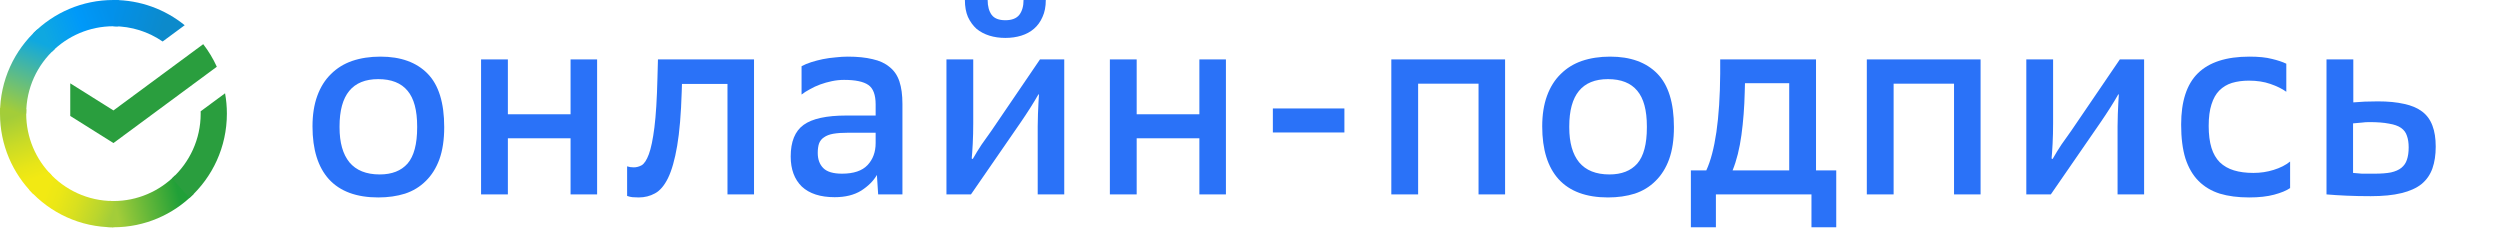
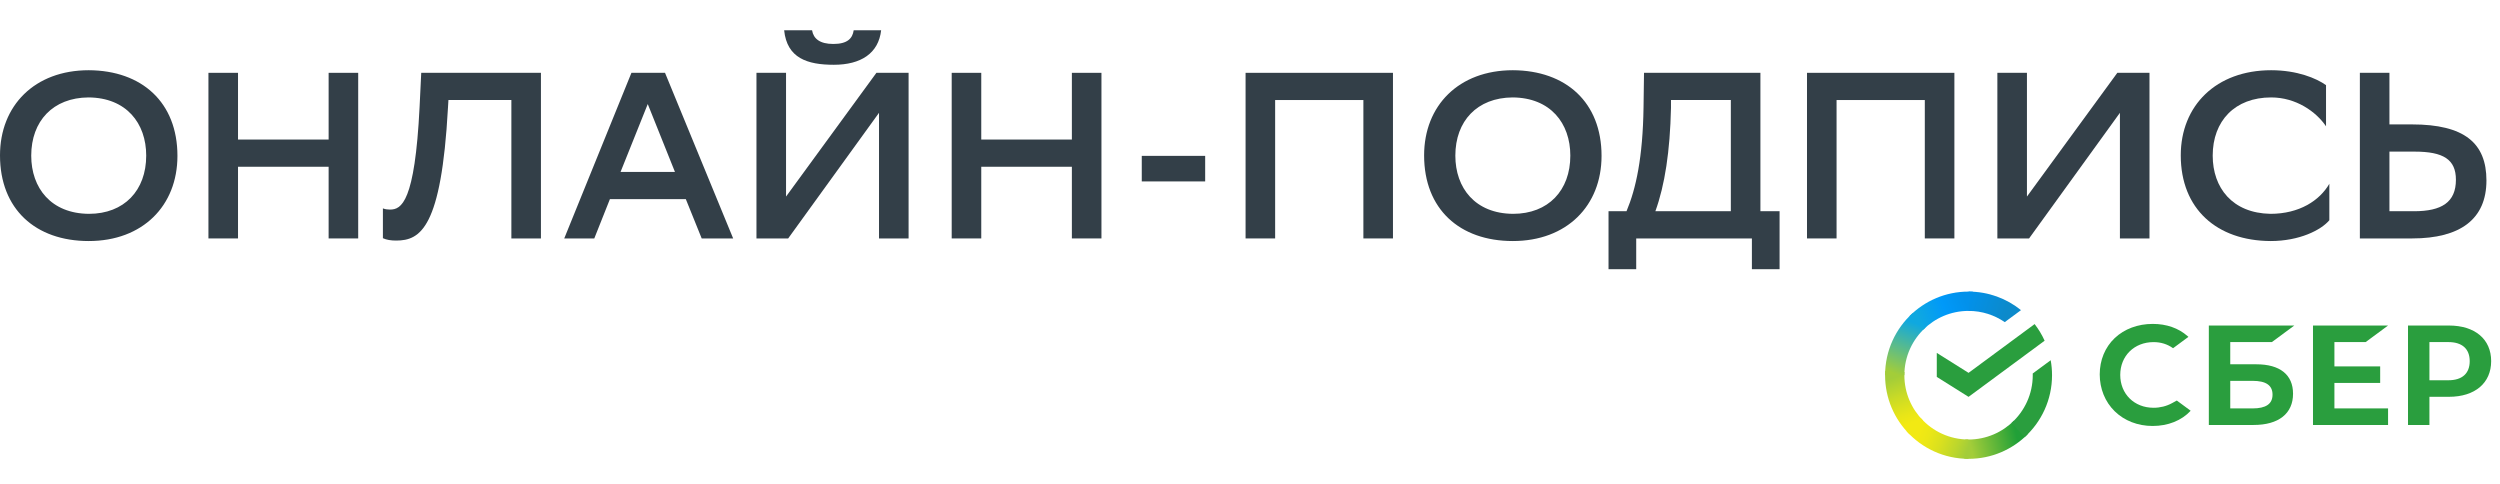
- <svg xmlns="http://www.w3.org/2000/svg" width="264" height="24" viewBox="0 0 264 24" fill="none">
-   <path d="M21.46 4.664C22.026 5.396 22.51 6.196 22.896 7.049L11.98 15.107L7.419 12.244V8.799L11.98 11.662L21.46 4.664Z" fill="#2A9E3E" />
-   <path d="M2.767 12C2.767 11.845 2.771 11.692 2.779 11.539L0.015 11.401C0.006 11.599 0 11.799 0 12C0 15.314 1.341 18.314 3.509 20.485L5.469 18.522C3.8 16.851 2.767 14.544 2.767 12Z" fill="url(#paint0_linear_3_83)" />
-   <path d="M11.979 2.772C12.133 2.772 12.286 2.778 12.439 2.785L12.577 0.015C12.379 0.006 12.179 0 11.979 0C8.67 0 5.675 1.343 3.507 3.515L5.467 5.478C7.135 3.807 9.439 2.772 11.979 2.772Z" fill="url(#paint1_linear_3_83)" />
-   <path d="M11.979 21.229C11.825 21.229 11.672 21.224 11.519 21.217L11.381 23.985C11.579 23.994 11.779 24 11.979 24C15.288 24 18.283 22.657 20.451 20.485L18.491 18.522C16.823 20.193 14.519 21.229 11.979 21.229Z" fill="url(#paint2_linear_3_83)" />
-   <path d="M17.174 4.383L19.504 2.663C17.447 0.998 14.83 0 11.98 0V2.772C13.906 2.772 15.694 3.367 17.174 4.383Z" fill="url(#paint3_linear_3_83)" />
-   <path d="M23.959 12C23.959 11.266 23.893 10.548 23.767 9.851L21.188 11.754C21.191 11.836 21.192 11.918 21.192 12C21.192 14.71 20.02 17.15 18.157 18.84L20.016 20.898C22.438 18.703 23.959 15.53 23.959 12Z" fill="#2A9E3E" />
-   <path d="M11.98 21.229C9.275 21.229 6.839 20.055 5.152 18.189L3.097 20.051C5.289 22.476 8.457 24 11.98 24V21.229Z" fill="url(#paint4_linear_3_83)" />
-   <path d="M5.802 5.16L3.943 3.102C1.521 5.298 0 8.471 0 12H2.768C2.767 9.29 3.939 6.85 5.802 5.16Z" fill="url(#paint5_linear_3_83)" />
-   <path d="M33 13.348C33 12.12 33.169 11.043 33.507 10.118C33.845 9.192 34.326 8.427 34.949 7.822C35.572 7.199 36.319 6.736 37.191 6.434C38.081 6.131 39.078 5.98 40.181 5.98C42.317 5.98 43.972 6.576 45.147 7.769C46.322 8.961 46.909 10.848 46.909 13.428C46.909 14.745 46.74 15.875 46.402 16.819C46.063 17.744 45.583 18.509 44.96 19.115C44.355 19.72 43.625 20.165 42.771 20.449C41.917 20.716 40.973 20.85 39.941 20.85C37.645 20.85 35.91 20.209 34.735 18.928C33.578 17.646 33 15.786 33 13.348ZM35.856 13.455C35.856 15.057 36.204 16.285 36.898 17.139C37.61 17.993 38.677 18.421 40.101 18.421C41.383 18.421 42.361 18.038 43.038 17.273C43.714 16.489 44.052 15.217 44.052 13.455V13.348C44.052 11.64 43.714 10.385 43.038 9.584C42.361 8.765 41.329 8.356 39.941 8.356C37.218 8.356 35.856 10.02 35.856 13.348V13.455Z" fill="#2A72F8" />
-   <path d="M50.801 6.274H53.631V12.067H60.252V6.274H63.055V20.529H60.252V14.603H53.631V20.529H50.801V6.274Z" fill="#2A72F8" />
-   <path d="M66.223 17.566C66.437 17.637 66.668 17.673 66.917 17.673C67.202 17.673 67.478 17.602 67.745 17.459C68.03 17.299 68.288 16.908 68.519 16.285C68.75 15.662 68.946 14.719 69.106 13.455C69.266 12.191 69.373 10.447 69.427 8.222L69.48 6.274H79.625V20.529H76.822V8.863H72.016L71.99 9.691C71.918 12.04 71.758 13.944 71.509 15.404C71.26 16.863 70.939 17.993 70.548 18.794C70.156 19.595 69.694 20.138 69.16 20.423C68.644 20.707 68.074 20.85 67.451 20.85C67.202 20.85 66.98 20.841 66.784 20.823C66.606 20.805 66.419 20.761 66.223 20.69V17.566Z" fill="#2A72F8" />
-   <path d="M92.601 18.474C92.245 19.097 91.693 19.648 90.946 20.129C90.198 20.592 89.264 20.823 88.143 20.823C86.63 20.823 85.473 20.449 84.672 19.702C83.889 18.937 83.498 17.878 83.498 16.525C83.498 14.959 83.951 13.847 84.859 13.188C85.767 12.53 87.271 12.2 89.371 12.2H92.468V11.026C92.468 10.011 92.21 9.326 91.693 8.97C91.177 8.614 90.323 8.436 89.13 8.436C88.703 8.436 88.276 8.481 87.849 8.57C87.422 8.659 87.013 8.774 86.621 8.917C86.23 9.059 85.865 9.228 85.526 9.424C85.188 9.602 84.895 9.789 84.645 9.984V6.994C84.93 6.834 85.268 6.692 85.66 6.567C86.052 6.443 86.461 6.336 86.888 6.247C87.333 6.158 87.778 6.096 88.223 6.06C88.686 6.007 89.122 5.98 89.531 5.98C90.545 5.98 91.418 6.069 92.147 6.247C92.877 6.407 93.473 6.683 93.936 7.075C94.416 7.448 94.763 7.956 94.977 8.596C95.191 9.237 95.297 10.029 95.297 10.972V20.529H92.734L92.601 18.474ZM86.354 16.151C86.354 16.828 86.55 17.361 86.941 17.753C87.333 18.145 87.991 18.34 88.917 18.34C90.145 18.34 91.044 18.038 91.613 17.433C92.183 16.828 92.468 16.053 92.468 15.11V14.016H89.584C88.961 14.016 88.436 14.051 88.009 14.122C87.6 14.194 87.271 14.318 87.022 14.496C86.772 14.656 86.594 14.879 86.487 15.164C86.399 15.431 86.354 15.76 86.354 16.151Z" fill="#2A72F8" />
-   <path d="M99.945 6.274H102.774V13.028C102.774 13.775 102.757 14.496 102.721 15.19C102.685 15.867 102.65 16.383 102.614 16.739L102.721 16.792C103.024 16.258 103.335 15.751 103.655 15.27C103.994 14.79 104.341 14.3 104.697 13.802L109.822 6.274H112.385V20.529H109.582V14.71C109.582 14.265 109.582 13.811 109.582 13.348C109.6 12.885 109.609 12.449 109.609 12.04C109.626 11.613 109.644 11.221 109.662 10.865C109.68 10.509 109.698 10.216 109.715 9.984L109.662 9.958C109.431 10.367 109.146 10.839 108.808 11.373C108.47 11.907 108.123 12.432 107.767 12.948L102.534 20.529H99.945V6.274ZM104.296 0C104.296 0.659 104.438 1.184 104.723 1.575C105.008 1.949 105.489 2.136 106.165 2.136C106.841 2.136 107.331 1.949 107.633 1.575C107.936 1.184 108.087 0.659 108.087 0H110.436C110.436 0.694 110.321 1.29 110.089 1.789C109.876 2.287 109.573 2.705 109.182 3.043C108.808 3.364 108.363 3.604 107.847 3.764C107.331 3.924 106.77 4.004 106.165 4.004C105.56 4.004 104.999 3.924 104.483 3.764C103.967 3.604 103.513 3.364 103.121 3.043C102.748 2.705 102.445 2.287 102.214 1.789C102 1.29 101.893 0.694 101.893 0H104.296Z" fill="#2A72F8" />
-   <path d="M117.203 6.274H120.033V12.067H126.654V6.274H129.457V20.529H126.654V14.603H120.033V20.529H117.203V6.274Z" fill="#2A72F8" />
-   <path d="M134.414 11.453H141.969V13.989H134.414V11.453Z" fill="#2A72F8" />
-   <path d="M146.924 6.274H158.937V20.529H156.134V8.836H149.754V20.529H146.924V6.274Z" fill="#2A72F8" />
-   <path d="M162.858 13.348C162.858 12.12 163.027 11.043 163.365 10.118C163.703 9.192 164.184 8.427 164.807 7.822C165.43 7.199 166.177 6.736 167.049 6.434C167.939 6.131 168.936 5.98 170.039 5.98C172.175 5.98 173.83 6.576 175.005 7.769C176.179 8.961 176.767 10.848 176.767 13.428C176.767 14.745 176.598 15.875 176.259 16.819C175.921 17.744 175.441 18.509 174.818 19.115C174.213 19.72 173.483 20.165 172.629 20.449C171.774 20.716 170.831 20.85 169.799 20.85C167.503 20.85 165.768 20.209 164.593 18.928C163.436 17.646 162.858 15.786 162.858 13.348ZM165.714 13.455C165.714 15.057 166.061 16.285 166.755 17.139C167.467 17.993 168.535 18.421 169.959 18.421C171.24 18.421 172.219 18.038 172.896 17.273C173.572 16.489 173.91 15.217 173.91 13.455V13.348C173.91 11.64 173.572 10.385 172.896 9.584C172.219 8.765 171.187 8.356 169.799 8.356C167.076 8.356 165.714 10.02 165.714 13.348V13.455Z" fill="#2A72F8" />
-   <path d="M178.557 17.993H180.185C180.648 16.997 181.004 15.644 181.253 13.935C181.502 12.209 181.635 10.162 181.653 7.795V6.274H191.771V17.993H193.907V24H191.291V20.529H181.199V24H178.557V17.993ZM188.941 8.783H184.27L184.243 9.744C184.207 11.31 184.092 12.814 183.896 14.256C183.7 15.697 183.389 16.943 182.961 17.993H188.941V8.783Z" fill="#2A72F8" />
-   <path d="M197.136 6.274H209.149V20.529H206.346V8.836H199.966V20.529H197.136V6.274Z" fill="#2A72F8" />
-   <path d="M213.978 6.274H216.807V13.028C216.807 13.775 216.79 14.496 216.754 15.19C216.718 15.867 216.683 16.383 216.647 16.739L216.754 16.792C217.056 16.258 217.368 15.751 217.688 15.27C218.026 14.79 218.374 14.3 218.729 13.802L223.855 6.274H226.418V20.529H223.615V14.71C223.615 14.265 223.615 13.811 223.615 13.348C223.633 12.885 223.642 12.449 223.642 12.04C223.659 11.613 223.677 11.221 223.695 10.865C223.713 10.509 223.731 10.216 223.748 9.984L223.695 9.958C223.464 10.367 223.179 10.839 222.841 11.373C222.503 11.907 222.155 12.432 221.8 12.948L216.567 20.529H213.978V6.274Z" fill="#2A72F8" />
-   <path d="M241.434 9.691C240.989 9.37 240.429 9.095 239.752 8.863C239.094 8.632 238.337 8.516 237.483 8.516C236.825 8.516 236.229 8.596 235.695 8.756C235.178 8.917 234.734 9.184 234.36 9.557C234.004 9.913 233.728 10.403 233.532 11.026C233.336 11.631 233.238 12.387 233.238 13.295C233.238 14.202 233.336 14.977 233.532 15.617C233.728 16.24 234.022 16.747 234.413 17.139C234.822 17.531 235.321 17.815 235.908 17.993C236.495 18.171 237.181 18.26 237.964 18.26C238.711 18.26 239.423 18.154 240.099 17.94C240.794 17.726 241.372 17.433 241.835 17.059V19.862C241.443 20.129 240.883 20.36 240.153 20.556C239.423 20.752 238.542 20.85 237.51 20.85C236.335 20.85 235.303 20.716 234.413 20.449C233.523 20.165 232.776 19.72 232.171 19.115C231.566 18.509 231.103 17.718 230.782 16.739C230.48 15.76 230.329 14.567 230.329 13.161C230.329 10.705 230.916 8.899 232.091 7.742C233.283 6.567 235.098 5.98 237.537 5.98C238.515 5.98 239.307 6.06 239.913 6.22C240.518 6.363 241.025 6.532 241.434 6.727V9.691Z" fill="#2A72F8" />
-   <path d="M245.679 6.274H248.509V10.812C248.919 10.776 249.319 10.75 249.711 10.732C250.12 10.714 250.583 10.705 251.099 10.705C252.184 10.705 253.11 10.794 253.875 10.972C254.64 11.132 255.272 11.399 255.771 11.773C256.269 12.147 256.634 12.645 256.865 13.268C257.097 13.873 257.212 14.612 257.212 15.484C257.212 16.356 257.097 17.121 256.865 17.78C256.634 18.438 256.251 18.99 255.717 19.435C255.183 19.862 254.471 20.182 253.582 20.396C252.709 20.61 251.633 20.716 250.351 20.716C249.444 20.716 248.589 20.699 247.788 20.663C246.988 20.627 246.285 20.583 245.679 20.529V6.274ZM248.483 18.26C248.803 18.296 249.114 18.323 249.417 18.34C249.737 18.34 250.182 18.34 250.752 18.34C251.446 18.34 252.024 18.296 252.487 18.207C252.95 18.1 253.315 17.94 253.582 17.726C253.866 17.495 254.062 17.21 254.169 16.872C254.293 16.516 254.356 16.08 254.356 15.564C254.356 15.083 254.293 14.674 254.169 14.336C254.062 13.998 253.857 13.722 253.555 13.508C253.252 13.295 252.825 13.143 252.273 13.055C251.739 12.948 251.045 12.894 250.191 12.894C249.924 12.894 249.657 12.912 249.39 12.948C249.123 12.966 248.821 12.992 248.483 13.028V18.26Z" fill="#2A72F8" />
+ <svg xmlns="http://www.w3.org/2000/svg" width="248" height="48" viewBox="0 0 248 48" fill="none">
+   <path d="M0 15.415C0 20.743 3.52 23.911 8.801 23.911C14.152 23.911 17.602 20.414 17.602 15.462C17.602 10.158 14.081 6.99 8.801 6.966C3.45 6.966 0 10.463 0 15.415ZM3.098 15.439C3.098 12.012 5.257 9.689 8.777 9.665C12.533 9.689 14.504 12.223 14.504 15.439C14.504 18.889 12.321 21.212 8.824 21.212C5.069 21.189 3.098 18.654 3.098 15.439Z" fill="#333F48" />
+   <path d="M32.6 23.653H35.533V7.224H32.6V13.843H23.611V7.224H20.677V23.653H23.611V16.542H32.6V23.653Z" fill="#333F48" />
+   <path d="M50.728 23.653H53.661V7.224H41.786L41.622 10.627C41.153 20.085 39.815 20.79 38.688 20.79C38.477 20.79 38.219 20.766 37.984 20.672V23.629C38.336 23.794 38.782 23.864 39.298 23.864C41.692 23.864 43.781 22.644 44.438 10.698L44.485 9.923H50.728V23.653Z" fill="#333F48" />
+   <path d="M65.97 7.224H62.638L55.972 23.653H58.953L60.502 19.757H68.035L69.608 23.653H72.729L65.97 7.224ZM61.558 17.058L64.257 10.322L66.956 17.058H61.558Z" fill="#333F48" />
+   <path d="M77.975 7.224H75.041V23.653H78.186L87.198 11.191V23.653H90.132V7.224H86.94L77.975 19.499V7.224ZM84.687 3C84.57 3.821 84.053 4.361 82.669 4.361C81.331 4.361 80.697 3.845 80.556 3H77.787C78.069 5.769 80.087 6.426 82.716 6.426C85.391 6.426 87.151 5.3 87.409 3H84.687Z" fill="#333F48" />
+   <path d="M106.33 23.653H109.264V7.224H106.33V13.843H97.341V7.224H94.408V23.653H97.341V16.542H106.33V23.653Z" fill="#333F48" />
+   <path d="M113.263 17.997H119.553V15.462H113.263V17.997Z" fill="#333F48" />
+   <path d="M135.248 23.653H138.182V7.224H123.561V23.653H126.494V9.923H135.248V23.653Z" fill="#333F48" />
+   <path d="M141.272 15.415C141.272 20.743 144.793 23.911 150.073 23.911C155.424 23.911 158.874 20.414 158.874 15.462C158.874 10.158 155.354 6.99 150.073 6.966C144.722 6.966 141.272 10.463 141.272 15.415ZM144.37 15.439C144.37 12.012 146.529 9.689 150.05 9.665C153.805 9.689 155.776 12.223 155.776 15.439C155.776 18.889 153.594 21.212 150.097 21.212C146.342 21.189 144.37 18.654 144.37 15.439Z" fill="#333F48" />
+   <path d="M159.566 20.954V26.704H162.312V23.653H173.788V26.704H176.534V20.954H174.633V7.224H163.086L163.039 10.627C162.969 15.626 162.288 18.724 161.35 20.954H159.566ZM165.762 10.698V9.923H171.699V20.954H164.213C165.152 18.372 165.668 14.993 165.762 10.698Z" fill="#333F48" />
+   <path d="M190.941 23.653H193.875V7.224H179.254V23.653H182.187V9.923H190.941V23.653Z" fill="#333F48" />
+   <path d="M201.073 7.224H198.139V23.653H201.284L210.296 11.191V23.653H213.229V7.224H210.038L201.073 19.499V7.224Z" fill="#333F48" />
+   <path d="M231.071 18.231C230.108 19.898 228.09 21.212 225.227 21.212C221.448 21.142 219.5 18.63 219.5 15.439C219.5 11.989 221.706 9.665 225.297 9.665C227.761 9.665 229.756 11.073 230.742 12.528V8.445C229.78 7.764 227.879 6.966 225.297 6.966C219.852 6.966 216.332 10.463 216.332 15.415C216.332 20.719 219.899 23.887 225.25 23.911C228.09 23.911 230.249 22.831 231.071 21.846V18.231Z" fill="#333F48" />
+   <path d="M237.032 7.224H234.099V23.653H239.285C244.073 23.653 246.655 21.728 246.655 17.903C246.655 14.195 244.472 12.341 239.262 12.341H237.032V7.224ZM239.52 15.04C242.383 15.04 243.627 15.814 243.627 17.832C243.627 20.062 242.219 20.954 239.473 20.954H237.032V15.04H239.52Z" fill="#333F48" />
+   <path d="M234.671 33.935L236.896 32.292H229.449V42.157H236.896V40.515H231.574V37.99H236.113V36.347H231.574V33.935H234.671Z" fill="#2A9E3E" />
+   <path d="M223.828 36.138H221.241V33.935H225.37L227.595 32.292H219.116V42.157H223.554C226.042 42.157 227.47 41.028 227.47 39.058C227.47 37.175 226.176 36.138 223.828 36.138ZM223.458 40.515H221.241V37.78H223.458C224.807 37.78 225.435 38.237 225.435 39.147C225.435 40.077 224.77 40.515 223.458 40.515Z" fill="#2A9E3E" />
+   <path d="M242.929 32.292H238.874V42.157H240.999V39.363H242.929C245.516 39.363 247.123 38 247.123 35.823C247.123 33.645 245.516 32.292 242.929 32.292ZM242.883 37.721H240.999V33.935H242.883C244.245 33.935 244.995 34.607 244.995 35.828C244.995 37.048 244.245 37.721 242.883 37.721Z" fill="#2A9E3E" />
+   <path d="M215.469 39.99C214.924 40.291 214.29 40.451 213.635 40.451C211.719 40.451 210.328 39.081 210.328 37.194C210.328 35.306 211.719 33.937 213.635 33.937C214.359 33.937 215.009 34.141 215.568 34.543L217.092 33.417L216.991 33.329C216.101 32.546 214.912 32.132 213.552 32.132C212.078 32.132 210.739 32.63 209.783 33.535C208.822 34.444 208.293 35.725 208.293 37.139C208.293 38.561 208.82 39.86 209.778 40.797C210.739 41.738 212.074 42.256 213.539 42.256C215.071 42.256 216.409 41.721 217.315 40.747C216.616 40.231 215.94 39.733 215.94 39.733L215.469 39.99Z" fill="#2A9E3E" />
+   <path d="M201.835 32.149C202.226 32.656 202.56 33.208 202.827 33.798L195.281 39.368L192.129 37.389V35.008L195.281 36.987L201.835 32.149Z" fill="#2A9E3E" />
+   <path d="M188.913 37.221C188.913 37.114 188.915 37.008 188.921 36.902L187.01 36.807C187.004 36.944 187 37.082 187 37.221C187 39.512 187.927 41.586 189.426 43.086L190.78 41.73C189.627 40.575 188.913 38.98 188.913 37.221Z" fill="url(#paint0_linear_506_1445)" />
+   <path d="M195.281 30.842C195.387 30.842 195.493 30.846 195.599 30.851L195.694 28.936C195.557 28.93 195.419 28.926 195.281 28.926C192.994 28.926 190.923 29.854 189.425 31.355L190.78 32.712C191.933 31.557 193.525 30.842 195.281 30.842Z" fill="url(#paint1_linear_506_1445)" />
+   <path d="M195.281 43.6C195.174 43.6 195.068 43.597 194.963 43.592L194.867 45.506C195.004 45.512 195.142 45.516 195.281 45.516C197.568 45.516 199.638 44.588 201.137 43.087L199.782 41.73C198.629 42.885 197.037 43.6 195.281 43.6Z" fill="url(#paint2_linear_506_1445)" />
+   <path d="M198.871 31.955L200.482 30.766C199.061 29.616 197.251 28.926 195.281 28.926V30.842C196.612 30.842 197.849 31.253 198.871 31.955Z" fill="url(#paint3_linear_506_1445)" />
+   <path d="M203.562 37.221C203.562 36.714 203.516 36.217 203.429 35.735L201.646 37.051C201.648 37.107 201.649 37.164 201.649 37.221C201.649 39.094 200.839 40.781 199.551 41.949L200.836 43.371C202.51 41.854 203.562 39.661 203.562 37.221Z" fill="#2A9E3E" />
+   <path d="M195.281 43.6C193.412 43.6 191.727 42.788 190.561 41.498L189.141 42.786C190.656 44.462 192.846 45.516 195.281 45.516V43.6Z" fill="url(#paint4_linear_506_1445)" />
+   <path d="M191.011 32.493L189.725 31.07C188.052 32.588 187 34.782 187 37.221H188.913C188.913 35.348 189.723 33.661 191.011 32.493Z" fill="url(#paint5_linear_506_1445)" />
  <defs>
-     <linearGradient id="paint0_linear_3_83" x1="4.068" y1="20.139" x2="1.036" y2="11.386" gradientUnits="userSpaceOnUse">
+     <linearGradient id="paint0_linear_506_1445" x1="189.812" y1="42.847" x2="187.716" y2="36.797" gradientUnits="userSpaceOnUse">
      <stop offset="0.144" stop-color="#F2E913" />
      <stop offset="0.304" stop-color="#E7E518" />
      <stop offset="0.582" stop-color="#CADB26" />
      <stop offset="0.891" stop-color="#A3CD39" />
    </linearGradient>
-     <linearGradient id="paint1_linear_3_83" x1="4.298" y1="4.006" x2="12.09" y2="1.041" gradientUnits="userSpaceOnUse">
+     <linearGradient id="paint1_linear_506_1445" x1="189.971" y1="31.695" x2="195.357" y2="29.645" gradientUnits="userSpaceOnUse">
      <stop offset="0.059" stop-color="#0FA8E0" />
      <stop offset="0.538" stop-color="#0099F9" />
      <stop offset="0.923" stop-color="#0291EB" />
    </linearGradient>
-     <linearGradient id="paint2_linear_3_83" x1="11.198" y1="22.328" x2="20.007" y2="20.34" gradientUnits="userSpaceOnUse">
+     <linearGradient id="paint2_linear_506_1445" x1="194.741" y1="44.36" x2="200.83" y2="42.986" gradientUnits="userSpaceOnUse">
      <stop offset="0.123" stop-color="#A3CD39" />
      <stop offset="0.285" stop-color="#86C339" />
      <stop offset="0.869" stop-color="#21A038" />
    </linearGradient>
-     <linearGradient id="paint3_linear_3_83" x1="11.401" y1="0.929" x2="18.934" y2="3.25" gradientUnits="userSpaceOnUse">
+     <linearGradient id="paint3_linear_506_1445" x1="194.881" y1="29.568" x2="200.088" y2="31.172" gradientUnits="userSpaceOnUse">
      <stop offset="0.057" stop-color="#0291EB" />
      <stop offset="0.79" stop-color="#0C8ACB" />
    </linearGradient>
-     <linearGradient id="paint4_linear_3_83" x1="3.791" y1="19.714" x2="11.991" y2="22.773" gradientUnits="userSpaceOnUse">
+     <linearGradient id="paint4_linear_506_1445" x1="189.62" y1="42.553" x2="195.289" y2="44.667" gradientUnits="userSpaceOnUse">
      <stop offset="0.132" stop-color="#F2E913" />
      <stop offset="0.298" stop-color="#EBE716" />
      <stop offset="0.531" stop-color="#D9E01F" />
      <stop offset="0.802" stop-color="#BBD62D" />
      <stop offset="0.983" stop-color="#A3CD39" />
    </linearGradient>
-     <linearGradient id="paint5_linear_3_83" x1="1.03" y1="12.336" x2="4.33" y2="3.767" gradientUnits="userSpaceOnUse">
+     <linearGradient id="paint5_linear_506_1445" x1="187.712" y1="37.453" x2="189.993" y2="31.53" gradientUnits="userSpaceOnUse">
      <stop offset="0.07" stop-color="#A3CD39" />
      <stop offset="0.26" stop-color="#81C55F" />
      <stop offset="0.922" stop-color="#0FA8E0" />
    </linearGradient>
  </defs>
</svg>
